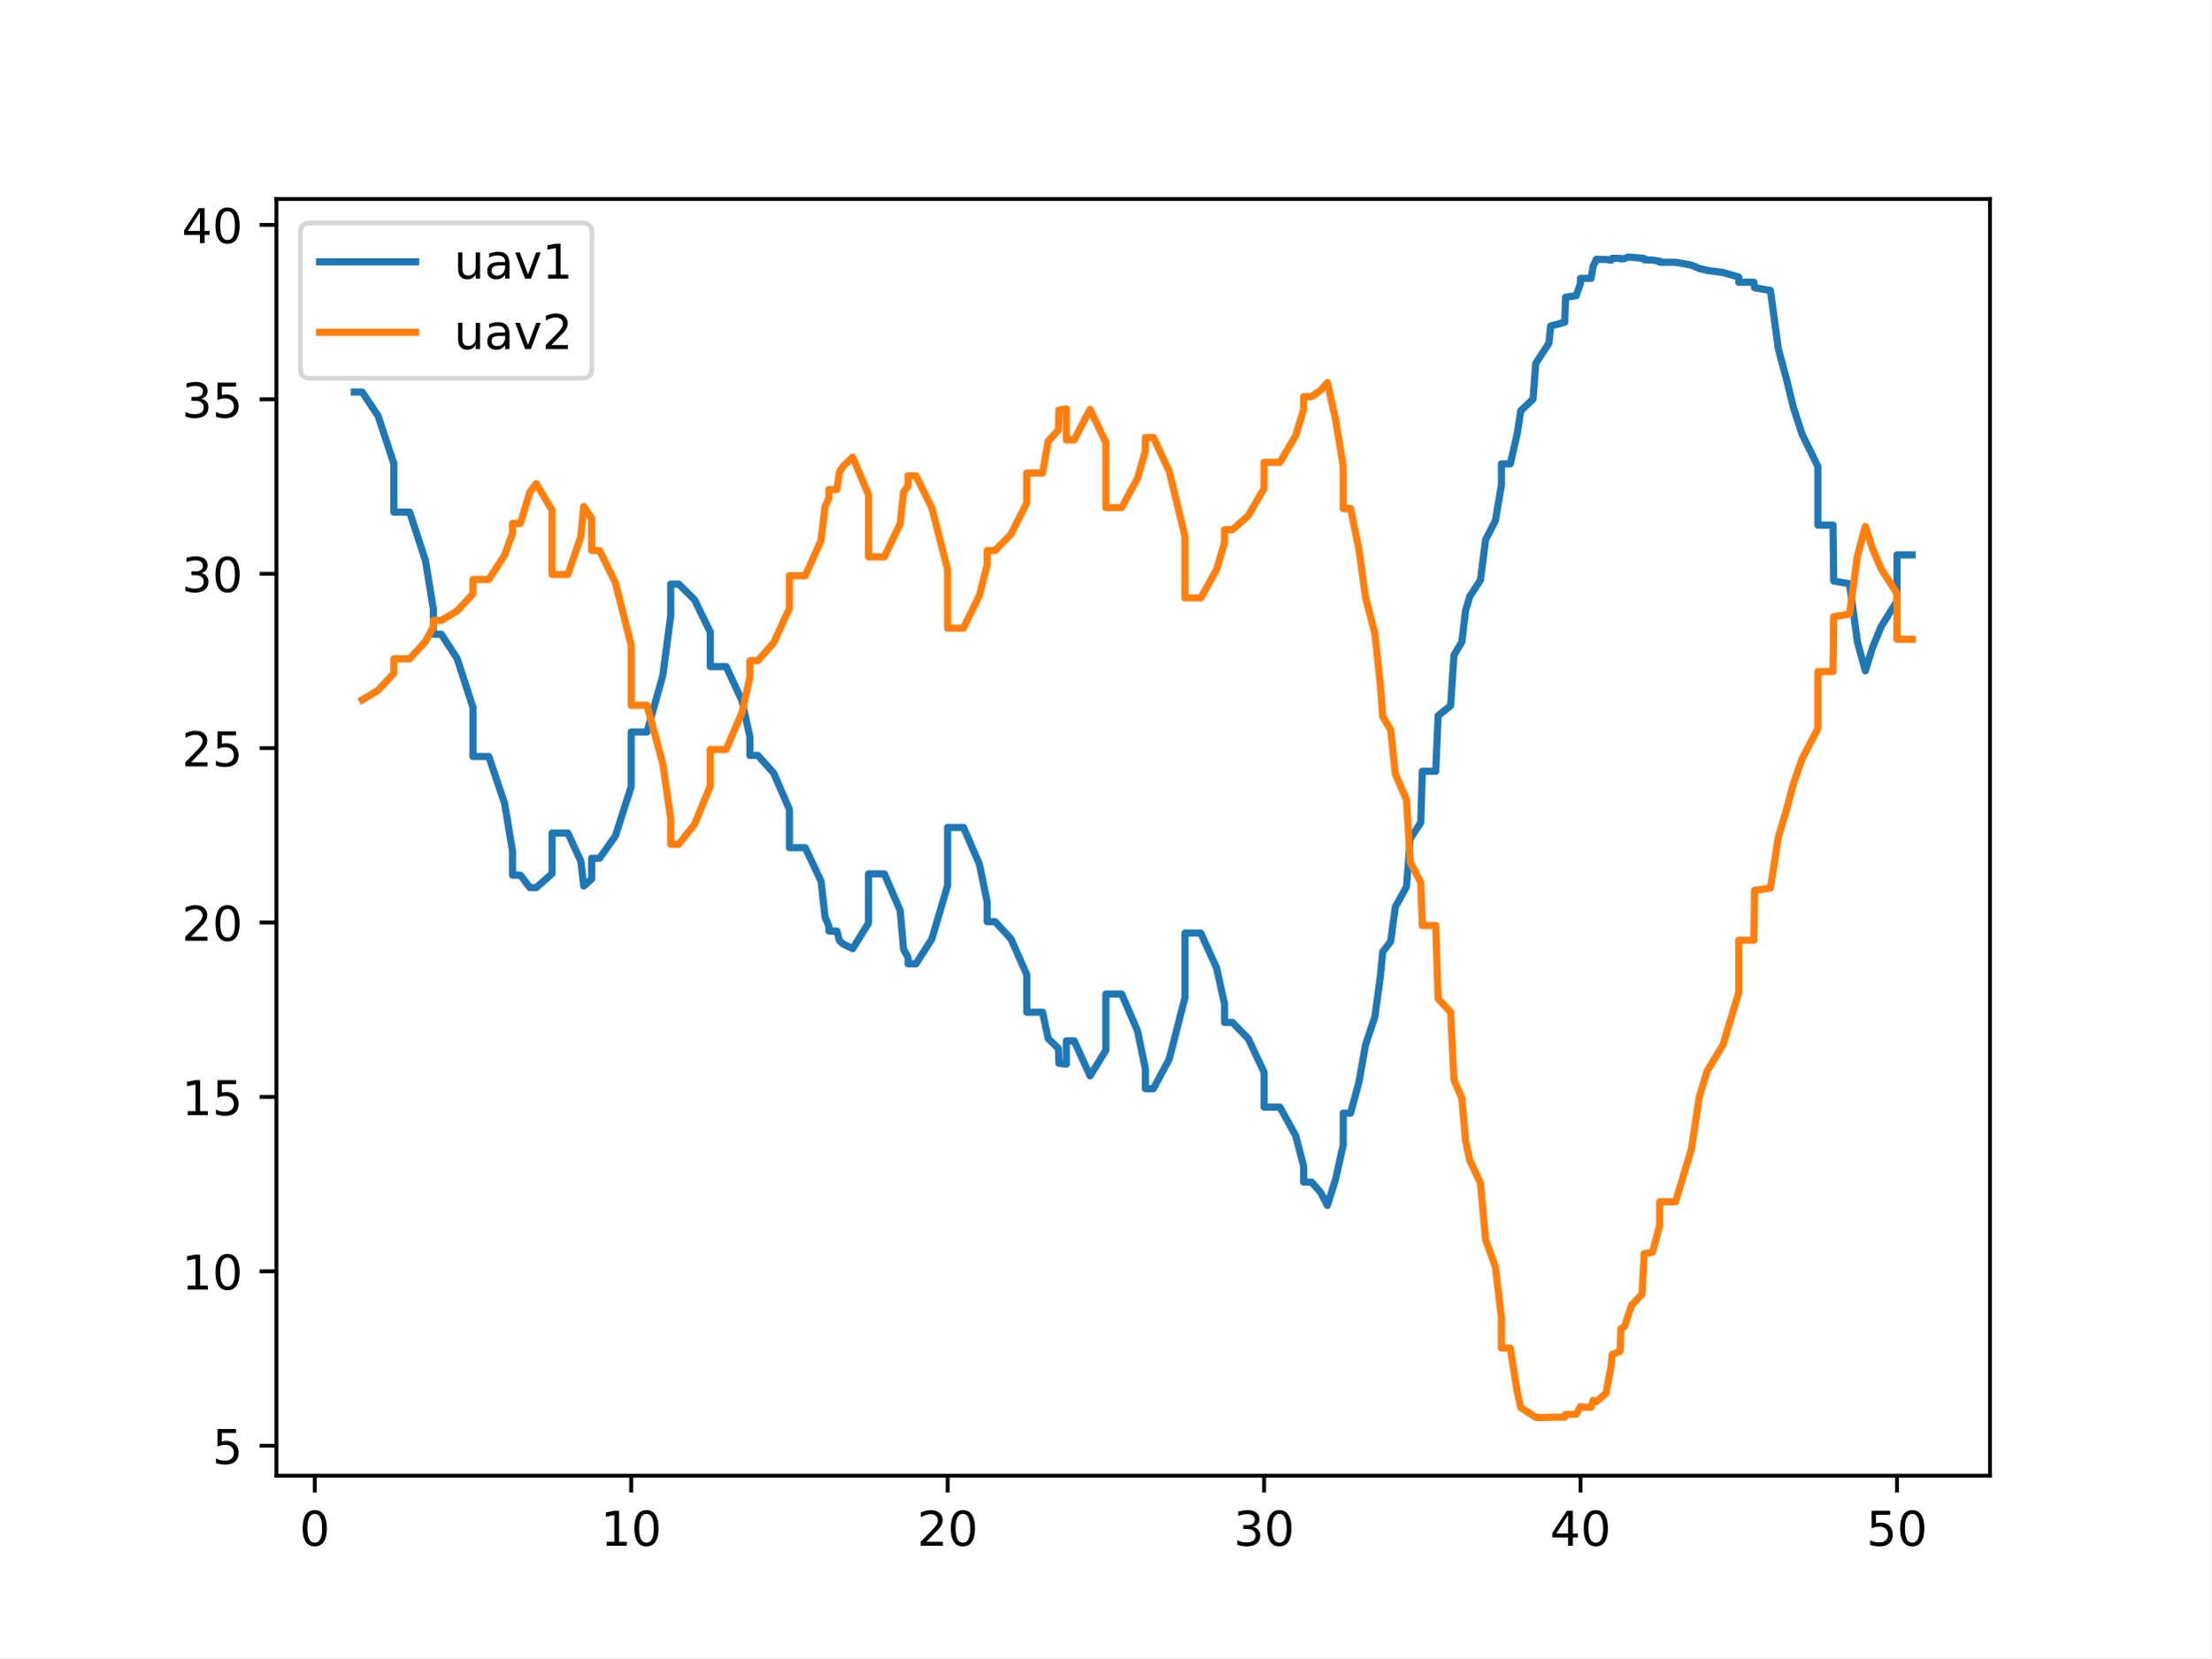
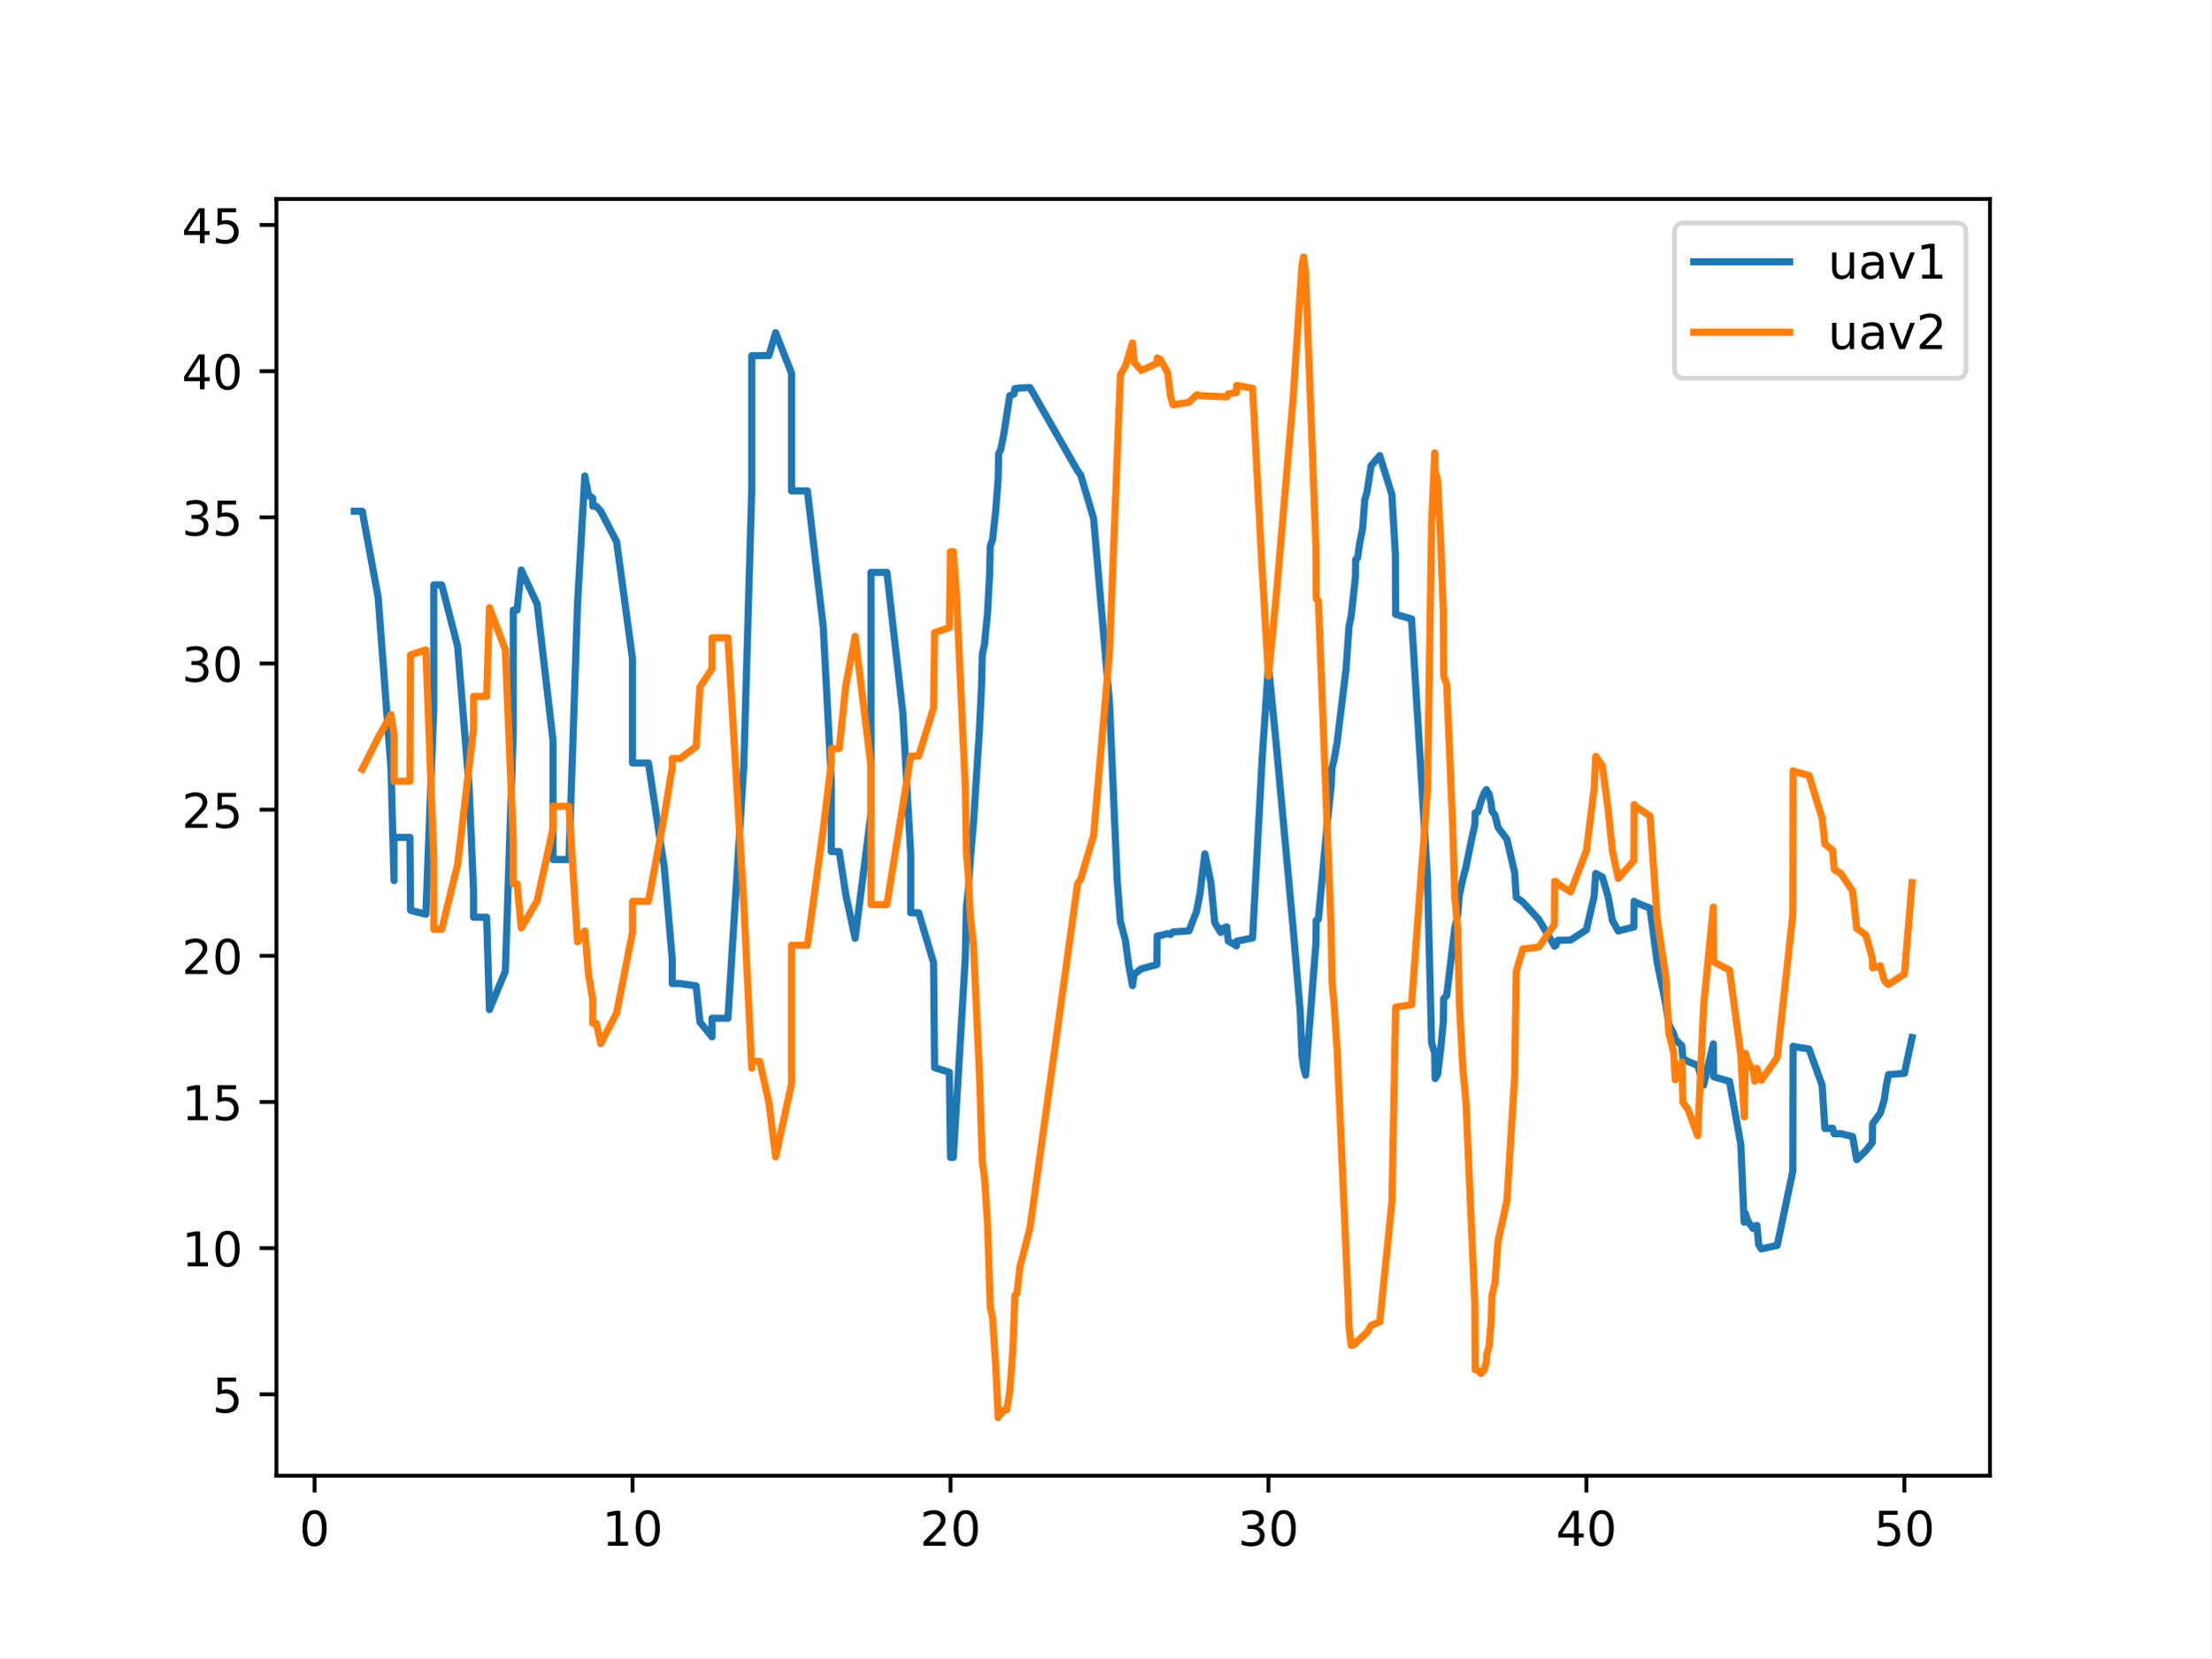
<svg xmlns="http://www.w3.org/2000/svg" xmlns:xlink="http://www.w3.org/1999/xlink" height="345.6pt" version="1.1" viewBox="0 0 460.8 345.6" width="460.8pt">
  <defs>
    <style type="text/css">*{stroke-linecap:butt;stroke-linejoin:round;}</style>
  </defs>
  <g id="figure_1">
    <g id="patch_1">
      <path d="M 0 345.6  L 460.8 345.6  L 460.8 0  L 0 0  z " style="fill:#ffffff;" />
    </g>
    <g id="axes_1">
      <g id="patch_2">
        <path d="M 57.6 307.584  L 414.72 307.584  L 414.72 41.472  L 57.6 41.472  z " style="fill:#ffffff;" />
      </g>
      <g id="matplotlib.axis_1">
        <g id="xtick_1">
          <g id="line2d_1">
            <defs>
-               <path d="M 0 0  L 0 3.5  " id="ma7328a5254" style="stroke:#000000;stroke-width:0.8;" />
+               <path d="M 0 0  L 0 3.5  " id="mdc9ea6b8f2" style="stroke:#000000;stroke-width:0.8;" />
            </defs>
            <g>
-               <use style="stroke:#000000;stroke-width:0.8;" x="65.589" xlink:href="#ma7328a5254" y="307.584" />
+               <use style="stroke:#000000;stroke-width:0.8;" x="65.549" xlink:href="#mdc9ea6b8f2" y="307.584" />
            </g>
          </g>
          <g id="text_1">
-             <g transform="translate(62.40759 322.1824)scale(0.1 -0.1)">
+             <g transform="translate(62.36805 322.1824)scale(0.1 -0.1)">
              <defs>
                <path d="M 31.781 66.406  Q 24.172 66.406 20.328 58.906  Q 16.5 51.422 16.5 36.375  Q 16.5 21.391 20.328 13.891  Q 24.172 6.391 31.781 6.391  Q 39.453 6.391 43.281 13.891  Q 47.125 21.391 47.125 36.375  Q 47.125 51.422 43.281 58.906  Q 39.453 66.406 31.781 66.406  z M 31.781 74.219  Q 44.047 74.219 50.516 64.516  Q 56.984 54.828 56.984 36.375  Q 56.984 17.969 50.516 8.266  Q 44.047 -1.422 31.781 -1.422  Q 19.531 -1.422 13.062 8.266  Q 6.594 17.969 6.594 36.375  Q 6.594 54.828 13.062 64.516  Q 19.531 74.219 31.781 74.219  z " id="DejaVuSans-48" />
              </defs>
              <use xlink:href="#DejaVuSans-48" />
            </g>
          </g>
        </g>
        <g id="xtick_2">
          <g id="line2d_2">
            <g>
-               <use style="stroke:#000000;stroke-width:0.8;" x="131.54" xlink:href="#ma7328a5254" y="307.584" />
+               <use style="stroke:#000000;stroke-width:0.8;" x="131.817" xlink:href="#mdc9ea6b8f2" y="307.584" />
            </g>
          </g>
          <g id="text_2">
-             <g transform="translate(125.1774 322.1824)scale(0.1 -0.1)">
+             <g transform="translate(125.4542 322.1824)scale(0.1 -0.1)">
              <defs>
                <path d="M 12.406 8.297  L 28.516 8.297  L 28.516 63.922  L 10.984 60.406  L 10.984 69.391  L 28.422 72.906  L 38.281 72.906  L 38.281 8.297  L 54.391 8.297  L 54.391 0  L 12.406 0  z " id="DejaVuSans-49" />
              </defs>
              <use xlink:href="#DejaVuSans-49" />
              <use x="63.623" xlink:href="#DejaVuSans-48" />
            </g>
          </g>
        </g>
        <g id="xtick_3">
          <g id="line2d_3">
            <g>
-               <use style="stroke:#000000;stroke-width:0.8;" x="197.491" xlink:href="#ma7328a5254" y="307.584" />
+               <use style="stroke:#000000;stroke-width:0.8;" x="198.084" xlink:href="#mdc9ea6b8f2" y="307.584" />
            </g>
          </g>
          <g id="text_3">
-             <g transform="translate(191.1285 322.1824)scale(0.1 -0.1)">
+             <g transform="translate(191.7216 322.1824)scale(0.1 -0.1)">
              <defs>
                <path d="M 19.188 8.297  L 53.609 8.297  L 53.609 0  L 7.328 0  L 7.328 8.297  Q 12.938 14.109 22.625 23.891  Q 32.328 33.688 34.812 36.531  Q 39.547 41.844 41.422 45.531  Q 43.312 49.219 43.312 52.781  Q 43.312 58.594 39.234 62.25  Q 35.156 65.922 28.609 65.922  Q 23.969 65.922 18.812 64.312  Q 13.672 62.703 7.812 59.422  L 7.812 69.391  Q 13.766 71.781 18.938 73  Q 24.125 74.219 28.422 74.219  Q 39.75 74.219 46.484 68.547  Q 53.219 62.891 53.219 53.422  Q 53.219 48.922 51.531 44.891  Q 49.859 40.875 45.406 35.406  Q 44.188 33.984 37.641 27.219  Q 31.109 20.453 19.188 8.297  z " id="DejaVuSans-50" />
              </defs>
              <use xlink:href="#DejaVuSans-50" />
              <use x="63.623" xlink:href="#DejaVuSans-48" />
            </g>
          </g>
        </g>
        <g id="xtick_4">
          <g id="line2d_4">
            <g>
-               <use style="stroke:#000000;stroke-width:0.8;" x="263.442" xlink:href="#ma7328a5254" y="307.584" />
+               <use style="stroke:#000000;stroke-width:0.8;" x="264.351" xlink:href="#mdc9ea6b8f2" y="307.584" />
            </g>
          </g>
          <g id="text_4">
-             <g transform="translate(257.0796 322.1824)scale(0.1 -0.1)">
+             <g transform="translate(257.989 322.1824)scale(0.1 -0.1)">
              <defs>
                <path d="M 40.578 39.312  Q 47.656 37.797 51.625 33  Q 55.609 28.219 55.609 21.188  Q 55.609 10.406 48.188 4.484  Q 40.766 -1.422 27.094 -1.422  Q 22.516 -1.422 17.656 -0.516  Q 12.797 0.391 7.625 2.203  L 7.625 11.719  Q 11.719 9.328 16.594 8.109  Q 21.484 6.891 26.812 6.891  Q 36.078 6.891 40.938 10.547  Q 45.797 14.203 45.797 21.188  Q 45.797 27.641 41.281 31.266  Q 36.766 34.906 28.719 34.906  L 20.219 34.906  L 20.219 43.016  L 29.109 43.016  Q 36.375 43.016 40.234 45.922  Q 44.094 48.828 44.094 54.297  Q 44.094 59.906 40.109 62.906  Q 36.141 65.922 28.719 65.922  Q 24.656 65.922 20.016 65.031  Q 15.375 64.156 9.812 62.312  L 9.812 71.094  Q 15.438 72.656 20.344 73.438  Q 25.25 74.219 29.594 74.219  Q 40.828 74.219 47.359 69.109  Q 53.906 64.016 53.906 55.328  Q 53.906 49.266 50.438 45.094  Q 46.969 40.922 40.578 39.312  z " id="DejaVuSans-51" />
              </defs>
              <use xlink:href="#DejaVuSans-51" />
              <use x="63.623" xlink:href="#DejaVuSans-48" />
            </g>
          </g>
        </g>
        <g id="xtick_5">
          <g id="line2d_5">
            <g>
-               <use style="stroke:#000000;stroke-width:0.8;" x="329.393" xlink:href="#ma7328a5254" y="307.584" />
+               <use style="stroke:#000000;stroke-width:0.8;" x="330.619" xlink:href="#mdc9ea6b8f2" y="307.584" />
            </g>
          </g>
          <g id="text_5">
-             <g transform="translate(323.0307 322.1824)scale(0.1 -0.1)">
+             <g transform="translate(324.2564 322.1824)scale(0.1 -0.1)">
              <defs>
                <path d="M 37.797 64.312  L 12.891 25.391  L 37.797 25.391  z M 35.203 72.906  L 47.609 72.906  L 47.609 25.391  L 58.016 25.391  L 58.016 17.188  L 47.609 17.188  L 47.609 0  L 37.797 0  L 37.797 17.188  L 4.891 17.188  L 4.891 26.703  z " id="DejaVuSans-52" />
              </defs>
              <use xlink:href="#DejaVuSans-52" />
              <use x="63.623" xlink:href="#DejaVuSans-48" />
            </g>
          </g>
        </g>
        <g id="xtick_6">
          <g id="line2d_6">
            <g>
-               <use style="stroke:#000000;stroke-width:0.8;" x="395.344" xlink:href="#ma7328a5254" y="307.584" />
+               <use style="stroke:#000000;stroke-width:0.8;" x="396.886" xlink:href="#mdc9ea6b8f2" y="307.584" />
            </g>
          </g>
          <g id="text_6">
-             <g transform="translate(388.9818 322.1824)scale(0.1 -0.1)">
+             <g transform="translate(390.5238 322.1824)scale(0.1 -0.1)">
              <defs>
                <path d="M 10.797 72.906  L 49.516 72.906  L 49.516 64.594  L 19.828 64.594  L 19.828 46.734  Q 21.969 47.469 24.109 47.828  Q 26.266 48.188 28.422 48.188  Q 40.625 48.188 47.75 41.5  Q 54.891 34.812 54.891 23.391  Q 54.891 11.625 47.562 5.094  Q 40.234 -1.422 26.906 -1.422  Q 22.312 -1.422 17.547 -0.641  Q 12.797 0.141 7.719 1.703  L 7.719 11.625  Q 12.109 9.234 16.797 8.062  Q 21.484 6.891 26.703 6.891  Q 35.156 6.891 40.078 11.328  Q 45.016 15.766 45.016 23.391  Q 45.016 31 40.078 35.438  Q 35.156 39.891 26.703 39.891  Q 22.75 39.891 18.812 39.016  Q 14.891 38.141 10.797 36.281  z " id="DejaVuSans-53" />
              </defs>
              <use xlink:href="#DejaVuSans-53" />
              <use x="63.623" xlink:href="#DejaVuSans-48" />
            </g>
          </g>
        </g>
      </g>
      <g id="matplotlib.axis_2">
        <g id="ytick_1">
          <g id="line2d_7">
            <defs>
-               <path d="M 0 0  L -3.5 0  " id="m4bf9c39dfd" style="stroke:#000000;stroke-width:0.8;" />
+               <path d="M 0 0  L -3.5 0  " id="maffd45aa35" style="stroke:#000000;stroke-width:0.8;" />
            </defs>
            <g>
-               <use style="stroke:#000000;stroke-width:0.8;" x="57.6" xlink:href="#m4bf9c39dfd" y="301.342" />
+               <use style="stroke:#000000;stroke-width:0.8;" x="57.6" xlink:href="#maffd45aa35" y="290.623" />
            </g>
          </g>
          <g id="text_7">
-             <g transform="translate(44.2375 305.1408)scale(0.1 -0.1)">
+             <g transform="translate(44.2375 294.4226)scale(0.1 -0.1)">
              <use xlink:href="#DejaVuSans-53" />
            </g>
          </g>
        </g>
        <g id="ytick_2">
          <g id="line2d_8">
            <g>
-               <use style="stroke:#000000;stroke-width:0.8;" x="57.6" xlink:href="#m4bf9c39dfd" y="264.988" />
+               <use style="stroke:#000000;stroke-width:0.8;" x="57.6" xlink:href="#maffd45aa35" y="260.157" />
            </g>
          </g>
          <g id="text_8">
-             <g transform="translate(37.875 268.7876)scale(0.1 -0.1)">
+             <g transform="translate(37.875 263.9559)scale(0.1 -0.1)">
              <use xlink:href="#DejaVuSans-49" />
              <use x="63.623" xlink:href="#DejaVuSans-48" />
            </g>
          </g>
        </g>
        <g id="ytick_3">
          <g id="line2d_9">
            <g>
-               <use style="stroke:#000000;stroke-width:0.8;" x="57.6" xlink:href="#m4bf9c39dfd" y="228.635" />
+               <use style="stroke:#000000;stroke-width:0.8;" x="57.6" xlink:href="#maffd45aa35" y="229.69" />
            </g>
          </g>
          <g id="text_9">
-             <g transform="translate(37.875 232.4344)scale(0.1 -0.1)">
+             <g transform="translate(37.875 233.4891)scale(0.1 -0.1)">
              <use xlink:href="#DejaVuSans-49" />
              <use x="63.623" xlink:href="#DejaVuSans-53" />
            </g>
          </g>
        </g>
        <g id="ytick_4">
          <g id="line2d_10">
            <g>
-               <use style="stroke:#000000;stroke-width:0.8;" x="57.6" xlink:href="#m4bf9c39dfd" y="192.282" />
+               <use style="stroke:#000000;stroke-width:0.8;" x="57.6" xlink:href="#maffd45aa35" y="199.223" />
            </g>
          </g>
          <g id="text_10">
-             <g transform="translate(37.875 196.0812)scale(0.1 -0.1)">
+             <g transform="translate(37.875 203.0224)scale(0.1 -0.1)">
              <use xlink:href="#DejaVuSans-50" />
              <use x="63.623" xlink:href="#DejaVuSans-48" />
            </g>
          </g>
        </g>
        <g id="ytick_5">
          <g id="line2d_11">
            <g>
-               <use style="stroke:#000000;stroke-width:0.8;" x="57.6" xlink:href="#m4bf9c39dfd" y="155.929" />
+               <use style="stroke:#000000;stroke-width:0.8;" x="57.6" xlink:href="#maffd45aa35" y="168.756" />
            </g>
          </g>
          <g id="text_11">
-             <g transform="translate(37.875 159.7281)scale(0.1 -0.1)">
+             <g transform="translate(37.875 172.5556)scale(0.1 -0.1)">
              <use xlink:href="#DejaVuSans-50" />
              <use x="63.623" xlink:href="#DejaVuSans-53" />
            </g>
          </g>
        </g>
        <g id="ytick_6">
          <g id="line2d_12">
            <g>
-               <use style="stroke:#000000;stroke-width:0.8;" x="57.6" xlink:href="#m4bf9c39dfd" y="119.576" />
+               <use style="stroke:#000000;stroke-width:0.8;" x="57.6" xlink:href="#maffd45aa35" y="138.29" />
            </g>
          </g>
          <g id="text_12">
-             <g transform="translate(37.875 123.3749)scale(0.1 -0.1)">
+             <g transform="translate(37.875 142.0888)scale(0.1 -0.1)">
              <use xlink:href="#DejaVuSans-51" />
              <use x="63.623" xlink:href="#DejaVuSans-48" />
            </g>
          </g>
        </g>
        <g id="ytick_7">
          <g id="line2d_13">
            <g>
-               <use style="stroke:#000000;stroke-width:0.8;" x="57.6" xlink:href="#m4bf9c39dfd" y="83.222" />
+               <use style="stroke:#000000;stroke-width:0.8;" x="57.6" xlink:href="#maffd45aa35" y="107.823" />
            </g>
          </g>
          <g id="text_13">
-             <g transform="translate(37.875 87.02168)scale(0.1 -0.1)">
+             <g transform="translate(37.875 111.6221)scale(0.1 -0.1)">
              <use xlink:href="#DejaVuSans-51" />
              <use x="63.623" xlink:href="#DejaVuSans-53" />
            </g>
          </g>
        </g>
        <g id="ytick_8">
          <g id="line2d_14">
            <g>
-               <use style="stroke:#000000;stroke-width:0.8;" x="57.6" xlink:href="#m4bf9c39dfd" y="46.869" />
+               <use style="stroke:#000000;stroke-width:0.8;" x="57.6" xlink:href="#maffd45aa35" y="77.356" />
            </g>
          </g>
          <g id="text_14">
-             <g transform="translate(37.875 50.6685)scale(0.1 -0.1)">
+             <g transform="translate(37.875 81.15533)scale(0.1 -0.1)">
              <use xlink:href="#DejaVuSans-52" />
              <use x="63.623" xlink:href="#DejaVuSans-48" />
            </g>
          </g>
        </g>
-       </g>
-       <g id="line2d_15">
-         <path clip-path="url(#p42c22817fd)" d="M 73.833 81.719  L 75.482 81.719  L 78.779 86.652  L 82.077 96.639  L 82.077 106.74  L 82.077 106.74  L 85.374 106.74  L 88.672 116.859  L 90.32 127.073  L 90.32 132.194  L 91.969 132.194  L 95.267 137.255  L 98.564 147.451  L 98.564 157.681  L 98.564 157.681  L 101.862 157.681  L 105.159 167.446  L 106.808 177.391  L 106.808 182.409  L 108.457 182.409  L 110.415 184.994  L 111.755 185.015  L 115.052 182.082  L 115.052 173.646  L 115.052 173.646  L 118.35 173.646  L 121.049 179.499  L 121.647 184.668  L 123.296 183.204  L 123.296 178.885  L 124.945 178.885  L 128.242 174.248  L 131.54 163.961  L 131.54 152.573  L 131.54 152.573  L 134.837 152.573  L 138.135 140.778  L 139.784 128.232  L 139.784 121.74  L 141.433 121.74  L 144.73 124.98  L 148.028 131.761  L 148.028 138.926  L 148.028 138.926  L 151.325 138.926  L 154.623 146.046  L 156.272 153.555  L 156.272 157.449  L 157.92 157.449  L 161.218 161.094  L 164.515 168.692  L 164.515 176.679  L 164.515 176.679  L 167.813 176.679  L 171.111 183.685  L 171.945 191.146  L 172.759 193.106  L 172.759 194.071  L 174.408 194.071  L 174.95 196.095  L 175.776 196.79  L 177.706 197.734  L 181.003 192.385  L 181.003 182.144  L 184.301 182.144  L 187.598 189.784  L 188.297 197.834  L 189.247 199.589  L 189.247 200.878  L 190.896 200.878  L 194.193 195.721  L 197.491 184.532  L 197.491 172.458  L 197.491 172.458  L 200.789 172.458  L 204.086 180.061  L 205.735 188.012  L 205.735 192.106  L 207.384 192.106  L 210.681 195.679  L 213.979 203.134  L 213.979 210.976  L 213.979 210.976  L 217.276 210.976  L 218.439 216.468  L 220.574 218.525  L 220.688 221.632  L 222.223 221.804  L 222.223 216.952  L 223.871 216.952  L 227.169 224.246  L 230.467 218.891  L 230.467 207.196  L 230.467 207.196  L 233.764 207.196  L 237.062 214.852  L 238.71 222.831  L 238.71 226.924  L 240.359 226.924  L 243.657 220.799  L 246.954 207.917  L 246.954 194.484  L 246.954 194.484  L 250.252 194.484  L 253.549 201.77  L 255.198 209.285  L 255.198 213.108  L 256.847 213.108  L 260.145 216.499  L 263.442 223.504  L 263.442 230.754  L 266.74 230.754  L 270.037 236.732  L 271.686 243.082  L 271.686 246.383  L 273.335 246.383  L 275.247 248.567  L 276.632 251.252  L 278.356 245.737  L 279.93 238.648  L 279.93 232.015  L 281.465 232.015  L 283.227 225.442  L 284.574 217.813  L 286.525 211.947  L 287.683 203.426  L 288.174 198.366  L 289.823 196.224  L 290.792 189.041  L 293.12 184.831  L 293.901 174.784  L 296.099 171.435  L 296.418 160.752  L 299.208 160.752  L 299.715 149.16  L 302.317 147.084  L 303.013 136.547  L 304.662 133.779  L 305.426 127.281  L 306.31 124.311  L 308.535 120.91  L 309.608 112.475  L 311.644 108.513  L 312.905 101.114  L 312.905 96.684  L 314.753 96.684  L 316.203 90.367  L 316.951 85.592  L 319.501 83.162  L 320.06 75.722  L 322.798 71.537  L 323.169 67.947  L 326.096 67.156  L 326.278 61.946  L 328.477 61.635  L 329.393 59.009  L 329.393 58.016  L 331.586 58.016  L 332.03 55.463  L 332.691 54.039  L 334.695 54.078  L 335.747 54.227  L 335.988 53.831  L 337.637 53.845  L 337.804 53.962  L 338.553 53.896  L 339.286 53.568  L 342.583 53.849  L 342.674 54.139  L 344.399 54.208  L 345.881 54.436  L 345.881 54.658  L 349.179 54.658  L 352.476 55.244  L 354.125 55.955  L 355.774 56.357  L 359.071 56.79  L 362.369 57.748  L 362.369 58.827  L 365.512 58.827  L 365.666 59.968  L 368.964 60.538  L 370.613 72.718  L 372.261 78.817  L 373.756 84.944  L 375.559 90.497  L 378.857 97.212  L 378.857 109.449  L 382 109.449  L 382.154 121.1  L 385.452 121.673  L 387.1 133.817  L 388.749 139.814  L 390.243 134.966  L 392.047 130.58  L 395.344 125.285  L 395.344 115.661  L 398.487 115.661  L 398.487 115.661  " style="fill:none;stroke:#1f77b4;stroke-linecap:square;stroke-width:1.5;" />
+         <g id="ytick_9">
+           <g id="line2d_15">
+             <g>
+               <use style="stroke:#000000;stroke-width:0.8;" x="57.6" xlink:href="#maffd45aa35" y="46.889" />
+             </g>
+           </g>
+           <g id="text_15">
+             <g transform="translate(37.875 50.68857)scale(0.1 -0.1)">
+               <use xlink:href="#DejaVuSans-52" />
+               <use x="63.623" xlink:href="#DejaVuSans-53" />
+             </g>
+           </g>
+         </g>
      </g>
      <g id="line2d_16">
-         <path clip-path="url(#p42c22817fd)" d="M 75.482 145.88  L 78.779 143.895  L 82.077 140.331  L 82.077 137.309  L 82.077 137.309  L 85.374 137.309  L 88.672 133.702  L 90.32 130.639  L 90.32 129.311  L 91.969 129.311  L 95.267 127.336  L 98.564 123.789  L 98.564 120.778  L 98.564 120.778  L 101.862 120.778  L 105.159 115.725  L 106.808 111.176  L 106.808 109.09  L 108.457 109.09  L 110.415 102.572  L 111.755 100.829  L 115.052 106.342  L 115.052 119.733  L 115.052 119.733  L 118.35 119.733  L 121.049 111.856  L 121.647 105.554  L 123.296 108.015  L 123.296 114.745  L 124.945 114.745  L 128.242 121.424  L 131.54 134.48  L 131.54 146.994  L 134.837 146.994  L 138.135 159.236  L 139.784 170.65  L 139.784 175.964  L 141.433 175.964  L 144.73 171.833  L 148.028 163.835  L 148.028 156.212  L 148.028 156.212  L 151.325 156.212  L 154.623 148.528  L 156.272 141.219  L 156.272 137.713  L 157.92 137.713  L 161.218 133.989  L 164.515 126.808  L 164.515 120  L 164.515 120  L 167.813 120  L 171.111 112.649  L 171.945 105.59  L 172.759 103.853  L 172.759 102.032  L 174.408 102.032  L 174.95 98.34  L 175.776 97.124  L 177.706 95.288  L 181.003 103.096  L 181.003 116.06  L 181.003 116.06  L 184.301 116.06  L 187.598 109.153  L 188.297 102.584  L 189.247 101.238  L 189.247 99.179  L 190.896 99.179  L 194.193 105.833  L 197.491 118.722  L 197.491 130.911  L 200.789 130.911  L 204.086 124.175  L 205.735 117.796  L 205.735 114.747  L 207.384 114.747  L 210.681 111.371  L 213.979 104.829  L 213.979 98.589  L 213.979 98.589  L 217.276 98.589  L 218.439 91.96  L 220.574 89.642  L 220.688 85.452  L 222.223 85.228  L 222.223 91.68  L 223.871 91.68  L 227.169 85.33  L 230.467 92.241  L 230.467 105.783  L 230.467 105.783  L 233.764 105.783  L 237.062 99.71  L 238.71 93.944  L 238.71 91.184  L 240.359 91.184  L 243.657 98.188  L 246.954 111.764  L 246.954 124.626  L 250.252 124.626  L 253.549 118.699  L 255.198 113.088  L 255.198 110.408  L 256.847 110.408  L 260.145 107.48  L 263.442 101.795  L 263.442 96.365  L 263.442 96.365  L 266.74 96.365  L 270.037 90.797  L 271.686 85.344  L 271.686 82.674  L 273.335 82.674  L 275.247 81.324  L 276.632 79.73  L 278.356 87.506  L 279.93 97.179  L 279.93 106.003  L 281.465 106.003  L 283.227 114.604  L 284.574 124.471  L 286.525 132.006  L 287.683 142.909  L 288.174 149.376  L 289.823 152.114  L 290.792 161.305  L 293.12 166.705  L 293.901 179.649  L 296.099 183.986  L 296.418 192.903  L 299.208 192.903  L 299.715 208.186  L 302.317 210.95  L 303.013 225.105  L 304.662 228.866  L 305.426 237.757  L 306.31 241.857  L 308.535 246.58  L 309.608 258.395  L 311.644 264.019  L 312.905 274.582  L 312.905 280.989  L 314.753 280.989  L 316.203 290.156  L 316.951 293.419  L 320.06 295.397  L 321.149 295.482  L 323.169 295.399  L 326.096 295.379  L 326.278 294.815  L 328.477 294.778  L 329.393 293.162  L 329.393 293.312  L 331.586 293.312  L 332.03 291.879  L 332.691 292.162  L 334.695 290.383  L 335.747 284.801  L 335.988 282.321  L 337.637 281.644  L 337.804 276.947  L 338.553 276.549  L 340.002 272.079  L 342.2 269.762  L 342.674 261.31  L 344.399 260.997  L 345.881 255.401  L 345.881 250.499  L 349.179 250.499  L 352.476 239.593  L 354.125 228.688  L 355.774 223.235  L 359.071 217.782  L 362.369 206.876  L 362.369 195.97  L 365.512 195.97  L 365.666 185.576  L 368.964 185.098  L 370.613 174.502  L 372.261 168.959  L 373.756 163.353  L 375.559 158.165  L 378.857 151.832  L 378.857 139.982  L 382 139.982  L 382.154 128.549  L 385.452 127.984  L 387.1 115.846  L 388.749 109.724  L 390.243 114.349  L 392.047 118.589  L 395.344 123.713  L 395.344 133.237  L 398.487 133.237  L 398.487 133.237  " style="fill:none;stroke:#ff7f0e;stroke-linecap:square;stroke-width:1.5;" />
+         <path clip-path="url(#pcc73e4241c)" d="M 73.833 106.563  L 75.489 106.563  L 78.803 124.487  L 81.482 160.239  L 82.116 183.542  L 82.116 174.54  L 82.116 174.54  L 85.43 174.54  L 85.563 189.74  L 88.743 190.556  L 90.4 147.537  L 90.4 121.913  L 92.056 121.913  L 95.37 134.73  L 97.752 163.991  L 98.683 185.602  L 98.683 191.186  L 98.683 191.186  L 101.414 191.186  L 101.996 210.43  L 105.31 202.43  L 106.966 152.337  L 106.966 127.151  L 107.761 127.151  L 108.623 118.805  L 111.936 125.907  L 115.25 154.392  L 115.25 179.141  L 115.25 179.141  L 118.563 179.141  L 120.359 125.775  L 121.877 99.209  L 122.645 103.201  L 123.533 103.836  L 123.533 105.522  L 124.285 105.522  L 125.19 106.542  L 128.503 112.905  L 131.817 137.383  L 131.817 159.027  L 135.13 159.027  L 138.443 180.848  L 140.1 199.978  L 140.1 205.016  L 141.757 205.016  L 145.07 205.49  L 145.869 213.04  L 148.384 216.113  L 148.384 212.239  L 148.384 212.239  L 151.697 212.239  L 155.01 159.513  L 156.667 101.931  L 156.667 74.146  L 160.241 74.116  L 161.637 69.347  L 164.95 77.758  L 164.95 102.318  L 164.95 102.318  L 168.264 102.318  L 171.577 130.841  L 173.234 162.502  L 173.234 177.485  L 174.891 177.485  L 176.258 186.442  L 178.204 195.583  L 181.517 169.517  L 181.517 119.304  L 181.517 119.304  L 184.831 119.304  L 188.144 148.511  L 189.801 178.156  L 189.801 190.259  L 191.457 190.259  L 194.558 200.636  L 194.771 222.529  L 197.843 223.497  L 198.084 241.243  L 198.084 241.243  L 198.67 241.243  L 200.544 210.218  L 201.169 199.641  L 201.397 189.183  L 201.794 185.403  L 202.236 178.891  L 202.861 171.732  L 204.11 152.244  L 204.552 142.906  L 204.711 136.484  L 205.177 134.25  L 205.801 127.815  L 206.243 119.507  L 206.368 113.878  L 206.868 112.396  L 207.493 106.588  L 208.024 99.807  L 208.118 94.585  L 208.559 93.695  L 209.184 90.561  L 210.434 82.477  L 211.338 82.097  L 211.5 80.986  L 212.567 80.859  L 214.651 80.779  L 224.591 98.163  L 225.213 98.978  L 227.904 108.067  L 231.218 146.36  L 232.819 183.369  L 233.496 192.087  L 234.531 195.961  L 235.24 201.257  L 236.017 205.441  L 236.349 203.062  L 237.845 201.949  L 241.102 201.055  L 241.158 195.073  L 241.78 195.015  L 243.348 194.577  L 243.913 194.766  L 244.471 194.248  L 247.785 194.032  L 249.386 189.912  L 250.063 186.332  L 251.098 177.966  L 252.35 183.898  L 253.158 192.322  L 254.411 194.362  L 254.764 193.536  L 255.646 193.177  L 255.979 196.14  L 257.669 197.16  L 257.725 196.181  L 261.038 195.504  L 263.047 157.928  L 264.351 138.66  L 265.952 154.946  L 269.459 193.091  L 270.978 210.872  L 271.33 219.991  L 271.658 222.361  L 272.1 224.1  L 274.236 196.754  L 274.309 191.806  L 274.75 191.61  L 276.518 172.529  L 277.401 164.031  L 277.605 160.078  L 278.026 158.331  L 278.651 154.839  L 280.525 139.389  L 281.15 130.496  L 281.592 128.456  L 282.475 120.321  L 282.519 116.653  L 282.917 116.306  L 283.359 113.259  L 283.983 110.083  L 284.425 104.117  L 284.867 102.699  L 285.751 97.058  L 287.545 94.97  L 290.07 103.074  L 290.803 115.584  L 290.858 128.049  L 294.172 128.997  L 297.485 182.735  L 298.353 217.43  L 298.996 219.453  L 299.086 224.814  L 299.621 223.914  L 300.246 218.704  L 300.799 212.939  L 300.871 208.13  L 301.495 207.523  L 303.187 193.412  L 303.812 190.557  L 304.112 186.661  L 304.878 183.109  L 305.503 180.798  L 306.752 174.61  L 307.37 171.919  L 307.425 169.429  L 308.002 169.234  L 308.627 167.062  L 309.252 165.406  L 309.766 164.582  L 309.876 164.943  L 310.318 165.417  L 310.739 167.295  L 310.943 169.059  L 311.568 169.906  L 312.192 172.459  L 314.052 174.943  L 315.653 181.839  L 315.991 187.032  L 317.365 188.024  L 320.679 191.628  L 323.992 197.228  L 324.275 197.017  L 324.646 195.996  L 327.306 195.941  L 330.619 193.799  L 332.22 186.835  L 332.558 182.053  L 333.932 182.801  L 335.126 186.846  L 336.027 191.831  L 337.246 194.047  L 340.503 193.208  L 340.559 187.849  L 340.842 188.08  L 343.872 189.296  L 345.363 200.609  L 347.186 209.449  L 347.763 213.446  L 348.787 215.406  L 349.125 216.63  L 350.499 217.98  L 350.725 220.634  L 351.779 221.247  L 353.812 222.067  L 355.04 226.171  L 357.07 217.57  L 357.126 224.368  L 357.408 224.527  L 360.439 225.379  L 362.797 238.572  L 363.49 254.752  L 363.753 252.957  L 364.015 253.83  L 364.416 254.767  L 365.354 256.052  L 365.692 255.572  L 366.152 255.417  L 366.513 259.398  L 367.066 260.309  L 370.379 259.577  L 373.637 244.083  L 373.693 218.075  L 373.975 218.165  L 377.006 218.65  L 379.732 226.149  L 380.319 235.221  L 381.92 235.163  L 382.259 236.316  L 383.633 236.301  L 386.085 236.898  L 386.946 241.714  L 388.869 239.814  L 390.204 238.111  L 390.26 234.211  L 391.851 232.027  L 392.661 229.321  L 393.145 226.086  L 393.573 223.988  L 396.886 223.714  L 398.487 216.262  L 398.487 216.262  " style="fill:none;stroke:#1f77b4;stroke-linecap:square;stroke-width:1.5;" />
+       </g>
+       <g id="line2d_17">
+         <path clip-path="url(#pcc73e4241c)" d="M 75.489 160.334  L 78.803 153.749  L 81.482 148.929  L 82.116 153.131  L 82.116 162.836  L 82.116 162.836  L 85.43 162.836  L 85.563 136.491  L 88.743 135.451  L 90.4 178.876  L 90.4 193.701  L 92.056 193.701  L 95.37 180.157  L 98.683 151.927  L 98.683 145.161  L 98.683 145.161  L 101.414 145.161  L 101.996 126.663  L 105.31 135.451  L 106.966 175.133  L 106.966 184.212  L 107.761 184.212  L 108.623 193.425  L 111.936 187.784  L 115.25 172.653  L 115.25 168.061  L 115.25 168.061  L 118.563 168.061  L 120.359 196.319  L 121.877 194.051  L 122.645 203.102  L 123.533 208.401  L 123.533 213.32  L 124.285 213.32  L 125.19 217.528  L 128.503 211.156  L 131.817 194.294  L 131.817 187.885  L 131.817 187.885  L 135.13 187.885  L 138.443 170.03  L 140.1 159.947  L 140.1 158.095  L 141.757 158.095  L 145.07 155.632  L 145.869 143.194  L 148.384 139.382  L 148.384 132.944  L 148.384 132.944  L 151.697 132.944  L 155.01 188.399  L 156.667 222.645  L 156.667 221.232  L 158.324 221.232  L 160.241 229.798  L 161.637 241.116  L 164.95 225.911  L 164.95 197.023  L 164.95 197.023  L 168.264 197.023  L 171.577 172.705  L 173.234 158.929  L 173.234 156.049  L 174.891 156.049  L 176.258 142.942  L 178.204 132.619  L 181.517 159.807  L 181.517 188.547  L 181.517 188.547  L 184.831 188.547  L 189.801 157.598  L 191.457 157.598  L 194.558 147.515  L 194.771 131.866  L 197.843 130.818  L 198.084 114.981  L 198.084 114.981  L 198.67 114.981  L 199.295 123.309  L 201.169 164.049  L 201.397 177.612  L 201.794 182.563  L 202.236 191.163  L 202.861 196.757  L 204.11 223.566  L 204.711 242.1  L 205.177 245.42  L 205.801 255.115  L 206.368 272.398  L 206.868 274.816  L 207.493 284.362  L 208.024 295.488  L 208.118 294.833  L 208.559 294.71  L 209.184 293.944  L 209.809 293.854  L 210.434 290.037  L 211.058 281.737  L 211.5 269.991  L 211.942 269.563  L 212.567 263.978  L 214.651 255.943  L 224.591 184.085  L 225.213 183.266  L 227.904 174.158  L 231.218 136.073  L 233.496 78.055  L 234.531 76.337  L 236.017 71.479  L 236.349 75.49  L 237.845 77.213  L 241.102 75.746  L 241.158 74.615  L 241.78 74.893  L 243.348 77.689  L 243.913 82.486  L 244.471 84.387  L 247.785 83.859  L 249.386 82.27  L 250.063 82.46  L 255.646 82.72  L 255.979 82.097  L 257.669 81.827  L 257.725 80.316  L 261.038 80.944  L 263.047 118.972  L 264.351 140.931  L 265.952 124.392  L 269.459 83.43  L 271.33 55.402  L 271.658 53.568  L 272.1 57.094  L 274.236 113.88  L 274.309 124.797  L 274.75 125.235  L 277.401 193.329  L 277.605 204.67  L 278.026 209.28  L 278.651 218.702  L 280.918 269.998  L 281.15 276.769  L 281.592 280.434  L 282.033 280.346  L 282.475 280.068  L 282.519 279.649  L 282.917 279.601  L 283.983 278.517  L 284.232 278.404  L 284.425 278.076  L 284.867 277.779  L 285.751 276.266  L 287.545 275.502  L 290.07 250.752  L 290.858 209.925  L 294.172 209.407  L 297.485 164.762  L 298.353 109.102  L 298.996 94.376  L 299.086 98.205  L 299.621 100.336  L 300.246 113.021  L 300.799 127.831  L 300.871 140.926  L 301.495 142.635  L 302.745 172.213  L 303.187 186.983  L 303.812 193.832  L 304.112 208.464  L 304.878 223.054  L 305.503 229.53  L 307.37 271.971  L 307.425 285.506  L 308.002 285.625  L 308.627 286.308  L 309.252 285.665  L 309.766 283.92  L 309.876 282.172  L 310.318 280.657  L 310.739 275.735  L 310.943 270.032  L 311.568 267.256  L 312.192 258.739  L 314.052 250.198  L 315.653 224.55  L 315.991 202.468  L 317.365 197.802  L 320.679 197.414  L 323.936 192.73  L 323.992 183.689  L 324.275 183.768  L 324.646 184.215  L 327.306 185.919  L 330.619 177.32  L 332.22 164.414  L 332.558 157.659  L 333.932 159.68  L 335.126 168.614  L 336.027 177.322  L 337.246 183.106  L 340.503 179.37  L 340.559 167.685  L 340.842 168.08  L 343.872 170.109  L 345.363 191.554  L 347.186 203.838  L 347.763 215.218  L 348.787 219.332  L 349.125 225.066  L 350.499 221.378  L 350.725 229.738  L 351.779 231.25  L 353.812 236.732  L 355.04 209.683  L 357.07 189.061  L 357.126 200.361  L 357.408 200.66  L 360.439 202.197  L 362.797 219.876  L 363.49 232.811  L 363.753 219.554  L 364.015 220.566  L 364.416 221.578  L 365.354 223.075  L 365.692 225.364  L 366.152 222.69  L 366.513 223.99  L 367.066 225.161  L 370.379 220.422  L 373.637 190.537  L 373.693 160.66  L 373.975 160.821  L 377.006 161.646  L 379.732 170.509  L 380.319 175.962  L 381.92 177.23  L 382.259 181.255  L 383.633 182.064  L 386.085 185.714  L 386.946 193.507  L 388.869 194.913  L 390.204 199.764  L 390.26 201.744  L 391.851 201.284  L 392.661 204.262  L 393.145 204.934  L 393.573 205.199  L 396.886 203.016  L 398.487 183.996  L 398.487 183.996  " style="fill:none;stroke:#ff7f0e;stroke-linecap:square;stroke-width:1.5;" />
      </g>
      <g id="patch_3">
        <path d="M 57.6 307.584  L 57.6 41.472  " style="fill:none;stroke:#000000;stroke-linecap:square;stroke-linejoin:miter;stroke-width:0.8;" />
      </g>
      <g id="patch_4">
        <path d="M 414.72 307.584  L 414.72 41.472  " style="fill:none;stroke:#000000;stroke-linecap:square;stroke-linejoin:miter;stroke-width:0.8;" />
      </g>
      <g id="patch_5">
        <path d="M 57.6 307.584  L 414.72 307.584  " style="fill:none;stroke:#000000;stroke-linecap:square;stroke-linejoin:miter;stroke-width:0.8;" />
      </g>
      <g id="patch_6">
        <path d="M 57.6 41.472  L 414.72 41.472  " style="fill:none;stroke:#000000;stroke-linecap:square;stroke-linejoin:miter;stroke-width:0.8;" />
      </g>
      <g id="legend_1">
        <g id="patch_7">
-           <path d="M 64.6 78.828  L 121.347 78.828  Q 123.347 78.828 123.347 76.828  L 123.347 48.472  Q 123.347 46.472 121.347 46.472  L 64.6 46.472  Q 62.6 46.472 62.6 48.472  L 62.6 76.828  Q 62.6 78.828 64.6 78.828  z " style="fill:#ffffff;opacity:0.8;stroke:#cccccc;stroke-linejoin:miter;" />
-         </g>
-         <g id="line2d_17">
-           <path d="M 66.6 54.57  L 86.6 54.57  " style="fill:none;stroke:#1f77b4;stroke-linecap:square;stroke-width:1.5;" />
-         </g>
-         <g id="line2d_18" />
-         <g id="text_15">
-           <g transform="translate(94.6 58.07044)scale(0.1 -0.1)">
+           <path d="M 350.973 78.828  L 407.72 78.828  Q 409.72 78.828 409.72 76.828  L 409.72 48.472  Q 409.72 46.472 407.72 46.472  L 350.973 46.472  Q 348.973 46.472 348.973 48.472  L 348.973 76.828  Q 348.973 78.828 350.973 78.828  z " style="fill:#ffffff;opacity:0.8;stroke:#cccccc;stroke-linejoin:miter;" />
+         </g>
+         <g id="line2d_18">
+           <path d="M 352.973 54.57  L 372.973 54.57  " style="fill:none;stroke:#1f77b4;stroke-linecap:square;stroke-width:1.5;" />
+         </g>
+         <g id="line2d_19" />
+         <g id="text_16">
+           <g transform="translate(380.9731 58.07044)scale(0.1 -0.1)">
            <defs>
              <path d="M 8.5 21.578  L 8.5 54.688  L 17.484 54.688  L 17.484 21.922  Q 17.484 14.156 20.5 10.266  Q 23.531 6.391 29.594 6.391  Q 36.859 6.391 41.078 11.031  Q 45.312 15.672 45.312 23.688  L 45.312 54.688  L 54.297 54.688  L 54.297 0  L 45.312 0  L 45.312 8.406  Q 42.047 3.422 37.719 1  Q 33.406 -1.422 27.688 -1.422  Q 18.266 -1.422 13.375 4.438  Q 8.5 10.297 8.5 21.578  z M 31.109 56  z " id="DejaVuSans-117" />
              <path d="M 34.281 27.484  Q 23.391 27.484 19.188 25  Q 14.984 22.516 14.984 16.5  Q 14.984 11.719 18.141 8.906  Q 21.297 6.109 26.703 6.109  Q 34.188 6.109 38.703 11.406  Q 43.219 16.703 43.219 25.484  L 43.219 27.484  z M 52.203 31.203  L 52.203 0  L 43.219 0  L 43.219 8.297  Q 40.141 3.328 35.547 0.953  Q 30.953 -1.422 24.312 -1.422  Q 15.922 -1.422 10.953 3.297  Q 6 8.016 6 15.922  Q 6 25.141 12.172 29.828  Q 18.359 34.516 30.609 34.516  L 43.219 34.516  L 43.219 35.406  Q 43.219 41.609 39.141 45  Q 35.062 48.391 27.688 48.391  Q 23 48.391 18.547 47.266  Q 14.109 46.141 10.016 43.891  L 10.016 52.203  Q 14.938 54.109 19.578 55.047  Q 24.219 56 28.609 56  Q 40.484 56 46.344 49.844  Q 52.203 43.703 52.203 31.203  z " id="DejaVuSans-97" />
              <path d="M 2.984 54.688  L 12.5 54.688  L 29.594 8.797  L 46.688 54.688  L 56.203 54.688  L 35.688 0  L 23.484 0  z " id="DejaVuSans-118" />
            </defs>
            <use xlink:href="#DejaVuSans-117" />
            <use x="63.379" xlink:href="#DejaVuSans-97" />
            <use x="124.658" xlink:href="#DejaVuSans-118" />
            <use x="183.838" xlink:href="#DejaVuSans-49" />
          </g>
        </g>
-         <g id="line2d_19">
-           <path d="M 66.6 69.249  L 86.6 69.249  " style="fill:none;stroke:#ff7f0e;stroke-linecap:square;stroke-width:1.5;" />
-         </g>
-         <g id="line2d_20" />
-         <g id="text_16">
-           <g transform="translate(94.6 72.74856)scale(0.1 -0.1)">
+         <g id="line2d_20">
+           <path d="M 352.973 69.249  L 372.973 69.249  " style="fill:none;stroke:#ff7f0e;stroke-linecap:square;stroke-width:1.5;" />
+         </g>
+         <g id="line2d_21" />
+         <g id="text_17">
+           <g transform="translate(380.9731 72.74856)scale(0.1 -0.1)">
            <use xlink:href="#DejaVuSans-117" />
            <use x="63.379" xlink:href="#DejaVuSans-97" />
            <use x="124.658" xlink:href="#DejaVuSans-118" />
            <use x="183.838" xlink:href="#DejaVuSans-50" />
          </g>
        </g>
      </g>
    </g>
  </g>
  <defs>
-     <clipPath id="p42c22817fd">
+     <clipPath id="pcc73e4241c">
      <rect height="266.112" width="357.12" x="57.6" y="41.472" />
    </clipPath>
  </defs>
</svg>
